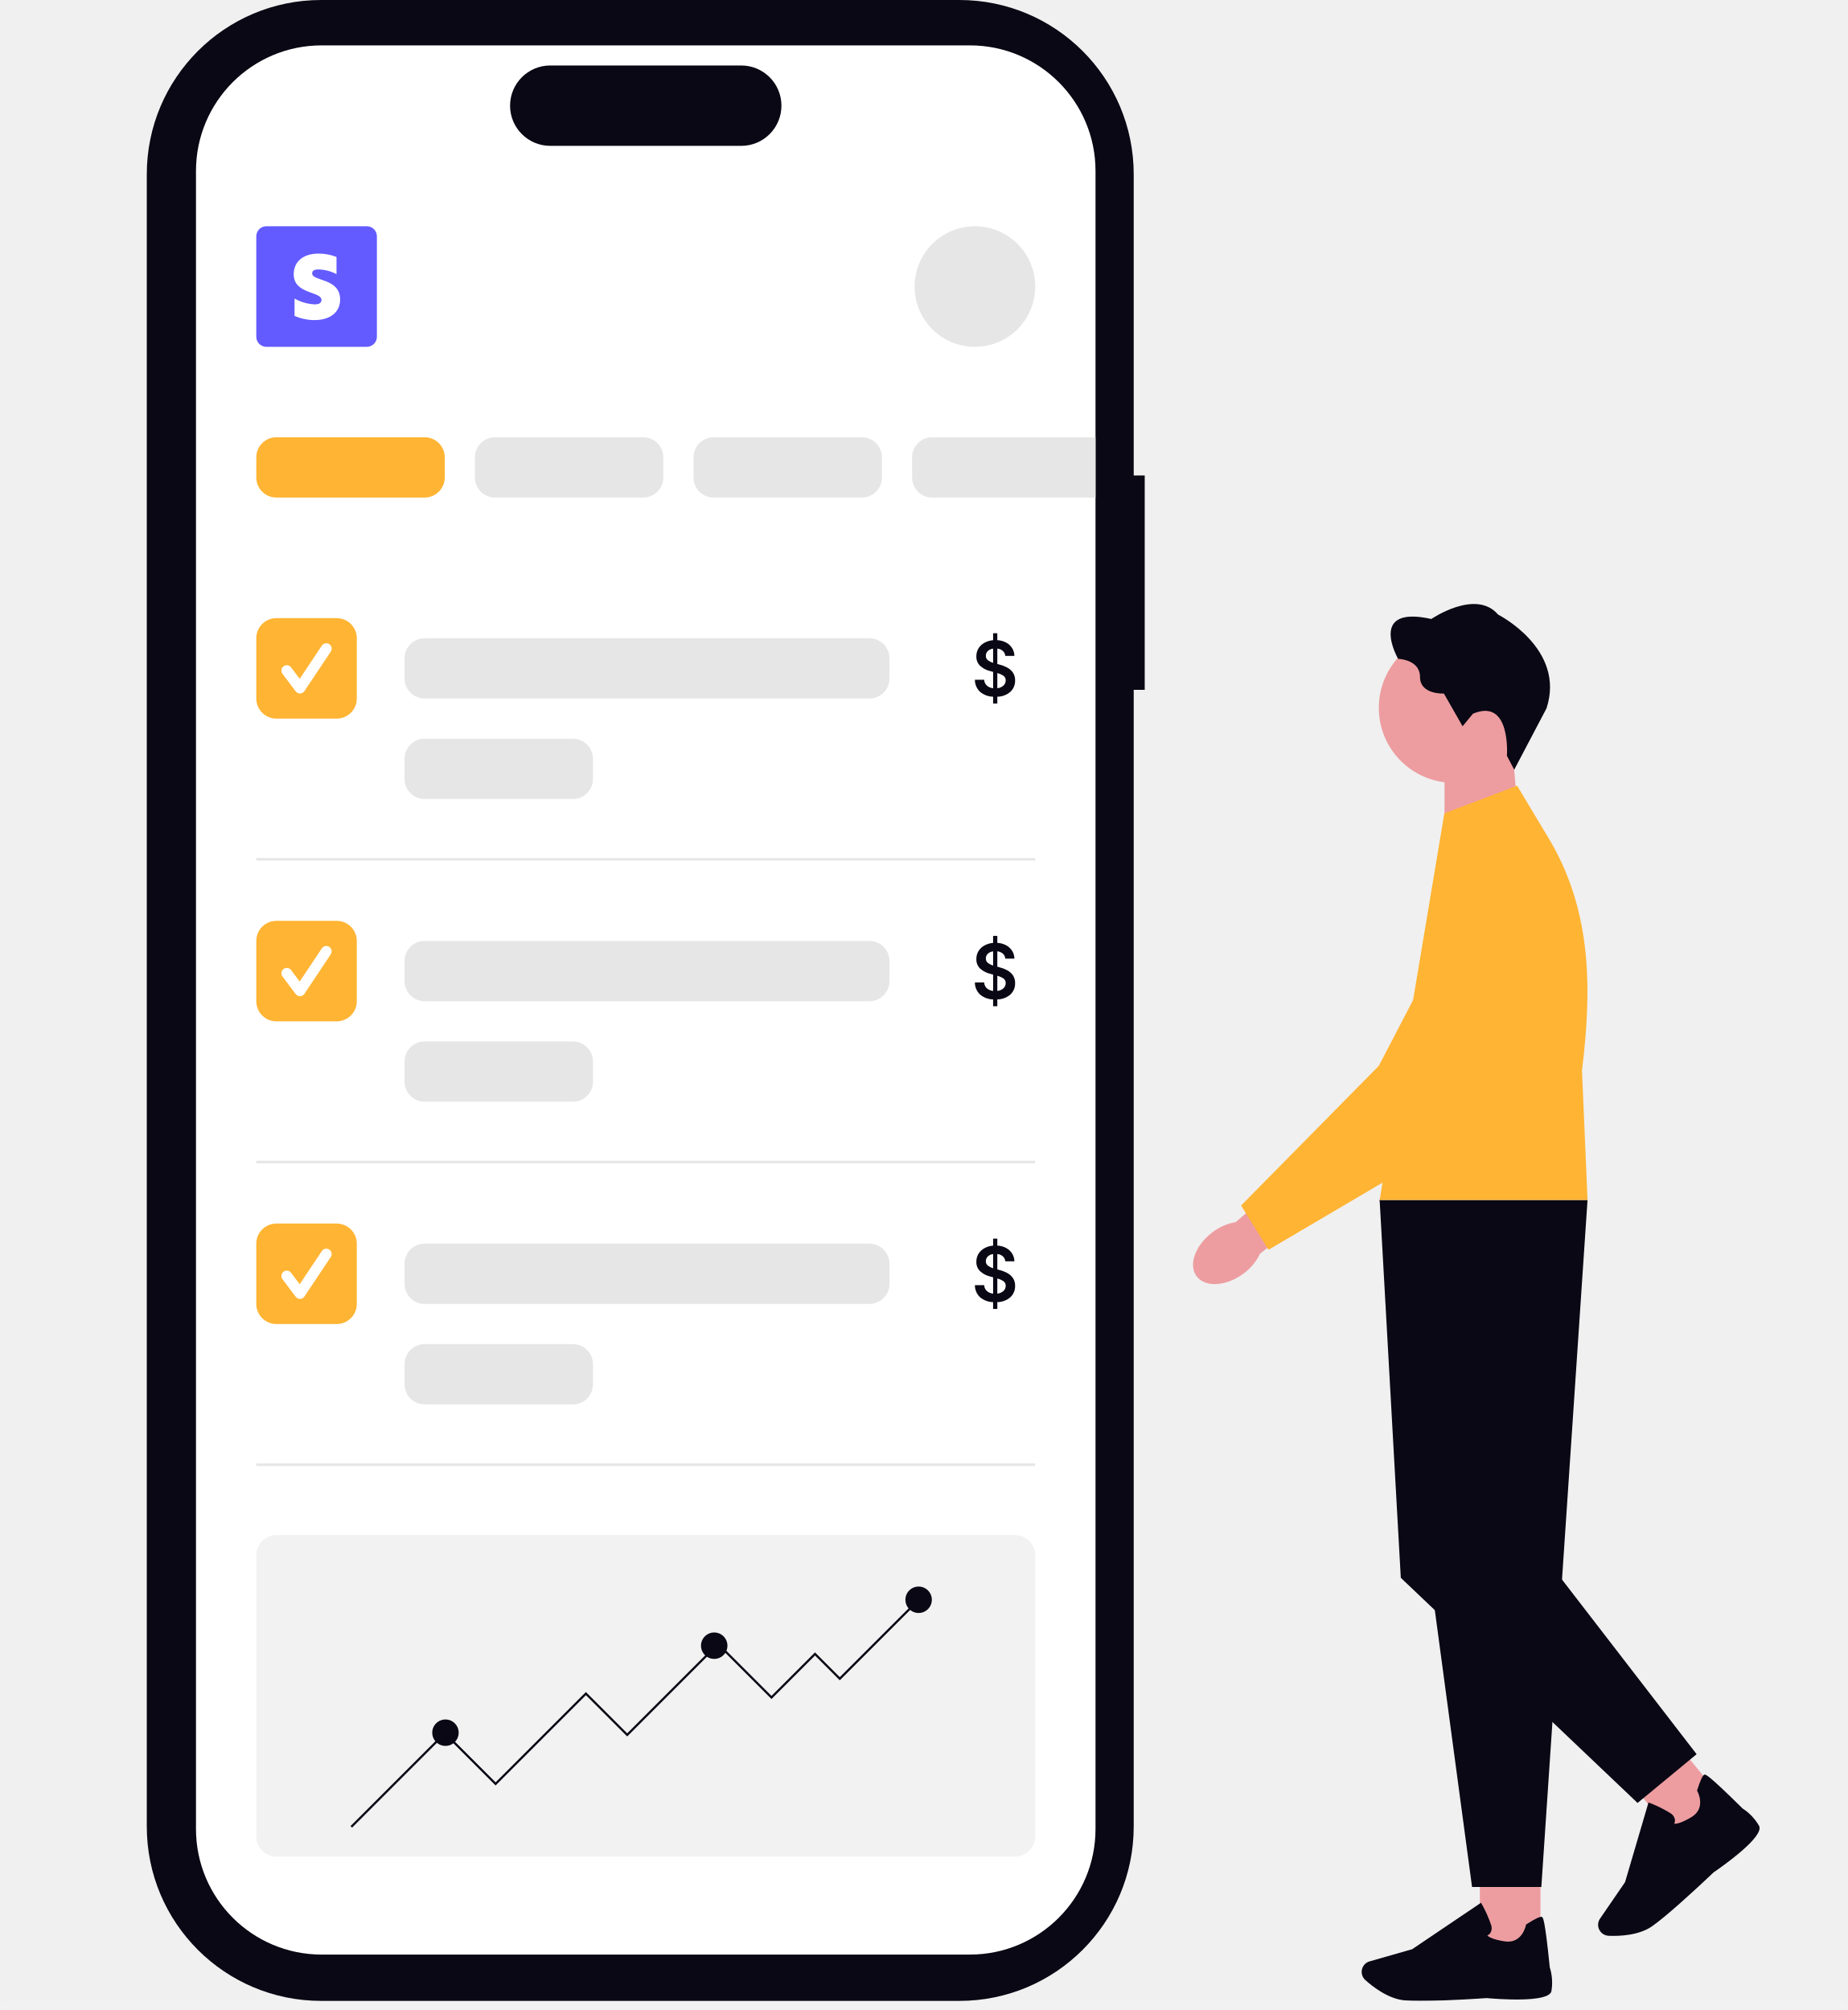
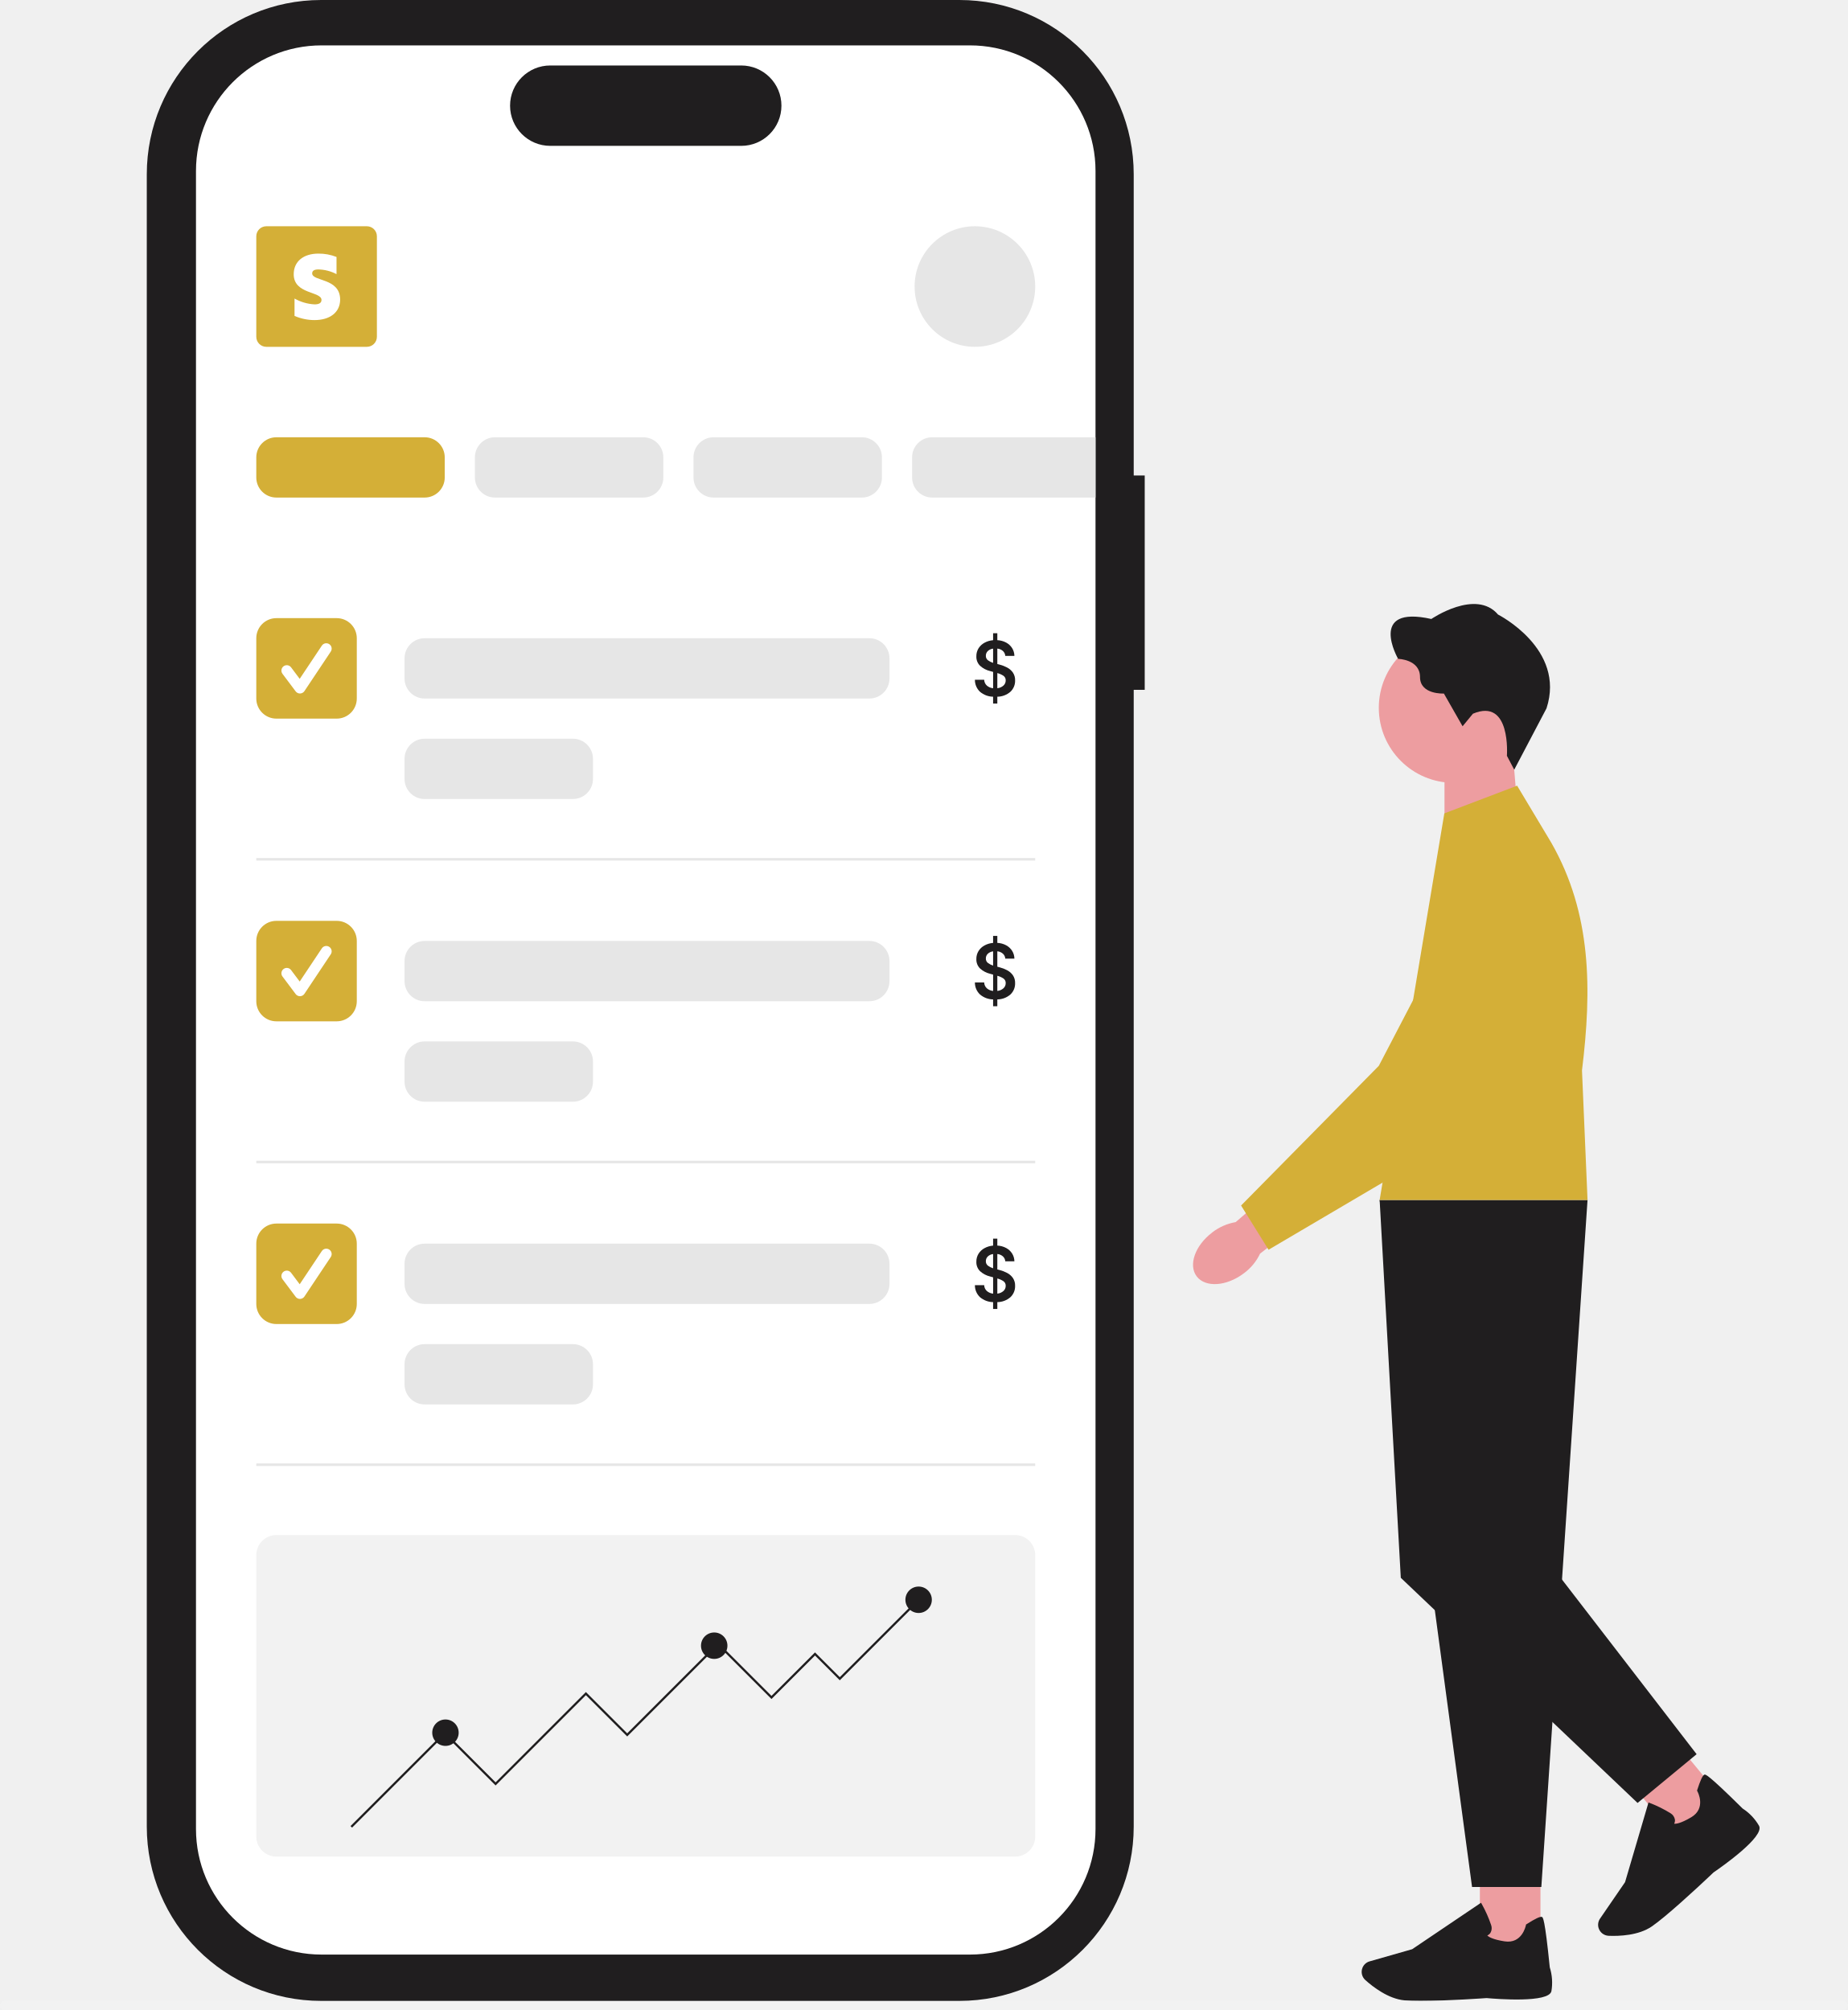
<svg xmlns="http://www.w3.org/2000/svg" width="735.415" height="800.127" viewBox="0 0 735.415 800.127" role="img" artist="Katerina Limpitsouni" source="https://undraw.co/">
  <g transform="translate(-783.001 -139.936)">
    <g transform="translate(1257.808 380.374)">
      <path d="M369.091,110.866l-29.971,9.848V77.59H366.3Z" transform="translate(-239.038 -18.333)" fill="#ed9da0" />
      <ellipse cx="29.855" cy="29.855" rx="29.855" ry="29.855" transform="translate(73.937 11.479)" fill="#ed9da0" />
-       <path d="M353.252,69.817l-4.112,5L341.7,61.79s-9.5.5-9.5-6.565-8.719-7.245-8.719-7.245S311.132,26.429,336.7,32.108c0,0,17.727-12.152,26.55-1.762,0,0,27.033,13.615,19.293,37.319L369.692,92.1l-2.914-5.529S368.539,63.344,353.252,69.817Z" transform="translate(-241.858 -26.145)" fill="#090814" />
+       <path d="M353.252,69.817l-4.112,5L341.7,61.79s-9.5.5-9.5-6.565-8.719-7.245-8.719-7.245S311.132,26.429,336.7,32.108c0,0,17.727-12.152,26.55-1.762,0,0,27.033,13.615,19.293,37.319L369.692,92.1l-2.914-5.529S368.539,63.344,353.252,69.817Z" transform="translate(-241.858 -26.145)" fill="#201E1F" />
      <rect width="24.119" height="34.221" transform="translate(114.158 501.134)" fill="#ed9da0" />
-       <path d="M334.091,514.06c-2.534,0-4.792-.058-6.5-.219-6.4-.587-12.52-5.321-15.6-8.086a4.367,4.367,0,0,1-1.106-4.93h0a4.332,4.332,0,0,1,2.822-2.5l16.932-4.838,27.414-18.5.311.553a48.854,48.854,0,0,1,3.709,8.328,3.706,3.706,0,0,1-.265,3.087,2.948,2.948,0,0,1-1.267,1.06c.5.518,2.05,1.578,6.842,2.338,6.992,1.106,8.466-6.139,8.524-6.439l.046-.242.207-.138c3.329-2.142,5.379-3.121,6.082-2.914.438.127,1.175.357,3.168,20.088a20.285,20.285,0,0,1,.645,9.5c-1.025,4.723-21.666,3.1-25.8,2.73-.115.012-15.573,1.117-26.158,1.117h0Z" transform="translate(-243.428 42.005)" fill="#090814" />
+       <path d="M334.091,514.06c-2.534,0-4.792-.058-6.5-.219-6.4-.587-12.52-5.321-15.6-8.086a4.367,4.367,0,0,1-1.106-4.93h0a4.332,4.332,0,0,1,2.822-2.5l16.932-4.838,27.414-18.5.311.553a48.854,48.854,0,0,1,3.709,8.328,3.706,3.706,0,0,1-.265,3.087,2.948,2.948,0,0,1-1.267,1.06c.5.518,2.05,1.578,6.842,2.338,6.992,1.106,8.466-6.139,8.524-6.439l.046-.242.207-.138c3.329-2.142,5.379-3.121,6.082-2.914.438.127,1.175.357,3.168,20.088a20.285,20.285,0,0,1,.645,9.5c-1.025,4.723-21.666,3.1-25.8,2.73-.115.012-15.573,1.117-26.158,1.117h0Z" transform="translate(-243.428 42.005)" fill="#201E1F" />
      <rect width="24.122" height="34.225" transform="translate(170.785 465.2) rotate(-39.564)" fill="#ed9da0" />
-       <path d="M418.689,487.187c-1.958,1.613-3.732,3.006-5.137,3.974-5.31,3.628-13.039,3.882-17.162,3.709a4.38,4.38,0,0,1-4-3.1h0a4.37,4.37,0,0,1,.576-3.732l9.963-14.525,9.33-31.721.587.23a49.015,49.015,0,0,1,8.167,4.054,3.714,3.714,0,0,1,1.762,2.546,2.939,2.939,0,0,1-.3,1.636c.714.081,2.58-.092,6.761-2.557,6.093-3.594,2.615-10.125,2.453-10.4l-.115-.219.069-.23c1.2-3.778,2.154-5.828,2.833-6.116.426-.184,1.129-.484,15.239,13.465a20.1,20.1,0,0,1,6.554,6.911c2.223,4.3-14.72,16.206-18.141,18.544-.081.081-11.288,10.781-19.443,17.531h0Z" transform="translate(-230.986 35.279)" fill="#090814" />
-       <path d="M316.71,232.11h82.736L381.063,505.589H353.488l-36.766-273.48h0Z" transform="translate(-242.44 5.128)" fill="#090814" />
-       <path d="M333.558,247.176,316.707,232.11l8.42,150.406,94.231,89.624,23.5-19.408L387.95,381.491Z" transform="translate(-242.436 5.128)" fill="#090814" />
-       <path d="M342.454,100.3l28.972-11.024L385,111.938c16.126,28.2,16.192,58.425,12.24,90.673l2.206,51.58H316.709Z" transform="translate(-242.438 -16.953)" fill="#ffb433" />
+       <path d="M418.689,487.187c-1.958,1.613-3.732,3.006-5.137,3.974-5.31,3.628-13.039,3.882-17.162,3.709a4.38,4.38,0,0,1-4-3.1h0a4.37,4.37,0,0,1,.576-3.732l9.963-14.525,9.33-31.721.587.23a49.015,49.015,0,0,1,8.167,4.054,3.714,3.714,0,0,1,1.762,2.546,2.939,2.939,0,0,1-.3,1.636c.714.081,2.58-.092,6.761-2.557,6.093-3.594,2.615-10.125,2.453-10.4l-.115-.219.069-.23c1.2-3.778,2.154-5.828,2.833-6.116.426-.184,1.129-.484,15.239,13.465a20.1,20.1,0,0,1,6.554,6.911c2.223,4.3-14.72,16.206-18.141,18.544-.081.081-11.288,10.781-19.443,17.531h0Z" transform="translate(-230.986 35.279)" fill="#201E1F" />
+       <path d="M316.71,232.11h82.736L381.063,505.589H353.488l-36.766-273.48h0Z" transform="translate(-242.44 5.128)" fill="#201E1F" />
+       <path d="M333.558,247.176,316.707,232.11l8.42,150.406,94.231,89.624,23.5-19.408L387.95,381.491Z" transform="translate(-242.436 5.128)" fill="#201E1F" />
+       <path d="M342.454,100.3l28.972-11.024L385,111.938c16.126,28.2,16.192,58.425,12.24,90.673l2.206,51.58H316.709Z" transform="translate(-242.438 -16.953)" fill="#D4AF37" />
      <path d="M259.875,246.982c-6.865,5.2-9.618,13.039-6.151,17.531s11.852,3.928,18.717-1.267a20.682,20.682,0,0,0,6.473-7.844l28.8-22.369L296.4,219.35,269.2,242.859a21.182,21.182,0,0,0-9.353,4.124h.023Z" transform="translate(-252.225 3.19)" fill="#ed9da0" />
-       <path d="M268.826,251.421,323.654,195.8,356.4,132.99a24.943,24.943,0,1,1,42.606,25.755l-47.1,67.728-.069.1-72.059,42.434-10.942-17.6h-.012Z" transform="translate(-249.716 -11.96)" fill="#ffb433" />
+       <path d="M268.826,251.421,323.654,195.8,356.4,132.99a24.943,24.943,0,1,1,42.606,25.755l-47.1,67.728-.069.1-72.059,42.434-10.942-17.6h-.012Z" transform="translate(-249.716 -11.96)" fill="#D4AF37" />
    </g>
    <path d="M15.18,489a1.666,1.666,0,0,0,1.469,1.814H749.118a1.854,1.854,0,0,0,0-3.628H16.649A1.666,1.666,0,0,0,15.18,489Z" transform="translate(767.827 449.249)" fill="#f2f2f2" />
-     <path d="M663.52,268.471h-4.38V148.58a69.39,69.39,0,0,0-69.39-69.39h-254a69.39,69.39,0,0,0-69.39,69.39V806.3a69.39,69.39,0,0,0,69.39,69.39h254a69.39,69.39,0,0,0,69.39-69.39V353.8h4.38Z" transform="translate(575.062 60.746)" fill="#090814" />
+     <path d="M663.52,268.471h-4.38V148.58a69.39,69.39,0,0,0-69.39-69.39h-254a69.39,69.39,0,0,0-69.39,69.39V806.3a69.39,69.39,0,0,0,69.39,69.39h254a69.39,69.39,0,0,0,69.39-69.39V353.8h4.38Z" transform="translate(575.062 60.746)" fill="#201E1F" />
    <rect width="358" height="760" rx="50" transform="translate(861 158)" fill="#fff" />
-     <path d="M16,0H92a16,16,0,0,1,0,32H16A16,16,0,0,1,16,0Z" transform="translate(986 166)" fill="#090814" />
+     <path d="M16,0H92a16,16,0,0,1,0,32H16A16,16,0,0,1,16,0Z" transform="translate(986 166)" fill="#201E1F" />
    <g transform="translate(-563 125)">
-       <rect width="48" height="48" rx="4" transform="translate(1448 105)" fill="#635bff" />
+       <rect width="48" height="48" rx="4" transform="translate(1448 105)" fill="#D4AF37" />
      <path d="M130.65,97.88c0-1.131.926-1.576,2.466-1.576a16.268,16.268,0,0,1,7.218,1.865V91.335A19.133,19.133,0,0,0,133.128,90c-5.907,0-9.828,3.08-9.828,8.228,0,8.024,11.055,6.749,11.055,10.213,0,1.335-1.167,1.768-2.791,1.768a18.108,18.108,0,0,1-7.94-2.322v6.917a20.106,20.106,0,0,0,7.94,1.66c6.051,0,10.213-3,10.213-8.2C141.73,99.6,130.65,101.14,130.65,97.88Z" transform="translate(1339.595 25.89)" fill="#fff" fill-rule="evenodd" />
    </g>
    <path d="M24,0A24,24,0,1,1,0,24,24,24,0,0,1,24,0Z" transform="translate(1147 230)" fill="#e6e6e6" />
-     <path d="M8,0H67a8,8,0,0,1,8,8v8a8,8,0,0,1-8,8H8a8,8,0,0,1-8-8V8A8,8,0,0,1,8,0Z" transform="translate(885 314)" fill="#ffb433" />
+     <path d="M8,0H67a8,8,0,0,1,8,8v8a8,8,0,0,1-8,8H8a8,8,0,0,1-8-8V8A8,8,0,0,1,8,0Z" transform="translate(885 314)" fill="#D4AF37" />
    <path d="M8,0H67a8,8,0,0,1,8,8v8a8,8,0,0,1-8,8H8a8,8,0,0,1-8-8V8A8,8,0,0,1,8,0Z" transform="translate(972 314)" fill="#e6e6e6" />
    <path d="M8,0H67a8,8,0,0,1,8,8v8a8,8,0,0,1-8,8H8a8,8,0,0,1-8-8V8A8,8,0,0,1,8,0Z" transform="translate(1059 314)" fill="#e6e6e6" />
    <path d="M8,0H73V24H8a8,8,0,0,1-8-8V8A8,8,0,0,1,8,0Z" transform="translate(1146 314)" fill="#e6e6e6" />
    <g transform="translate(0 6)">
-       <path d="M8,0H32a8,8,0,0,1,8,8V32a8,8,0,0,1-8,8H8a8,8,0,0,1-8-8V8A8,8,0,0,1,8,0Z" transform="translate(885 380)" fill="#ffb433" />
+       <path d="M8,0H32a8,8,0,0,1,8,8V32a8,8,0,0,1-8,8H8a8,8,0,0,1-8-8V8A8,8,0,0,1,8,0Z" transform="translate(885 380)" fill="#D4AF37" />
      <path d="M300.859,369.693a2.137,2.137,0,0,1-1.71-.855l-5.242-6.989a2.137,2.137,0,1,1,3.42-2.565l3.429,4.572,8.808-13.211a2.137,2.137,0,0,1,3.557,2.371l-10.483,15.725a2.138,2.138,0,0,1-1.719.951Z" transform="translate(601.52 40.307)" fill="#fff" />
    </g>
-     <path d="M12.806-71.38V-74.1a8.278,8.278,0,0,1-5.2-1.951,6.489,6.489,0,0,1-2.043-4.808H9.255a3.263,3.263,0,0,0,1.107,2.37,4.557,4.557,0,0,0,2.451,1.018v-6.507l-1.124-.311a9.126,9.126,0,0,1-4.084-2.133,5.009,5.009,0,0,1-1.464-3.753A5.891,5.891,0,0,1,7-93.361,6.393,6.393,0,0,1,9.37-95.582,8.587,8.587,0,0,1,12.806-96.6V-99.38h1.681v2.768a8.286,8.286,0,0,1,3.537.971,6.379,6.379,0,0,1,2.361,2.208,6,6,0,0,1,.9,3.091H17.656a2.961,2.961,0,0,0-.969-1.99,3.977,3.977,0,0,0-2.2-.927v6.138l.939.249a13.533,13.533,0,0,1,2.949,1.141,6.488,6.488,0,0,1,2.3,2,5.332,5.332,0,0,1,.888,3.165,5.93,5.93,0,0,1-1.857,4.49,8.022,8.022,0,0,1-5.219,1.973v2.723Zm1.681-6.107a4.277,4.277,0,0,0,2.417-1.03,2.7,2.7,0,0,0,.918-2.076,2.12,2.12,0,0,0-.911-1.848,7.993,7.993,0,0,0-2.422-1.067ZM12.806-87.572v-5.667a3.678,3.678,0,0,0-2.122.971,2.529,2.529,0,0,0-.763,1.854,2.138,2.138,0,0,0,.888,1.848,7.071,7.071,0,0,0,2,.995Z" transform="translate(1165.435 491.38)" fill="#090814" />
+     <path d="M12.806-71.38V-74.1a8.278,8.278,0,0,1-5.2-1.951,6.489,6.489,0,0,1-2.043-4.808H9.255a3.263,3.263,0,0,0,1.107,2.37,4.557,4.557,0,0,0,2.451,1.018v-6.507l-1.124-.311a9.126,9.126,0,0,1-4.084-2.133,5.009,5.009,0,0,1-1.464-3.753A5.891,5.891,0,0,1,7-93.361,6.393,6.393,0,0,1,9.37-95.582,8.587,8.587,0,0,1,12.806-96.6V-99.38h1.681v2.768a8.286,8.286,0,0,1,3.537.971,6.379,6.379,0,0,1,2.361,2.208,6,6,0,0,1,.9,3.091H17.656a2.961,2.961,0,0,0-.969-1.99,3.977,3.977,0,0,0-2.2-.927v6.138l.939.249a13.533,13.533,0,0,1,2.949,1.141,6.488,6.488,0,0,1,2.3,2,5.332,5.332,0,0,1,.888,3.165,5.93,5.93,0,0,1-1.857,4.49,8.022,8.022,0,0,1-5.219,1.973v2.723Zm1.681-6.107a4.277,4.277,0,0,0,2.417-1.03,2.7,2.7,0,0,0,.918-2.076,2.12,2.12,0,0,0-.911-1.848,7.993,7.993,0,0,0-2.422-1.067ZM12.806-87.572v-5.667a3.678,3.678,0,0,0-2.122.971,2.529,2.529,0,0,0-.763,1.854,2.138,2.138,0,0,0,.888,1.848,7.071,7.071,0,0,0,2,.995Z" transform="translate(1165.435 491.38)" fill="#201E1F" />
    <path d="M8,0H185a8,8,0,0,1,8,8v8a8,8,0,0,1-8,8H8a8,8,0,0,1-8-8V8A8,8,0,0,1,8,0Z" transform="translate(944 394)" fill="#e6e6e6" />
    <path d="M8,0H67a8,8,0,0,1,8,8v8a8,8,0,0,1-8,8H8a8,8,0,0,1-8-8V8A8,8,0,0,1,8,0Z" transform="translate(944 434)" fill="#e6e6e6" />
    <path d="M310,.5H0v-1H310Z" transform="translate(885 482)" fill="#e6e6e6" />
    <g transform="translate(0 126.5)">
-       <path d="M8,0H32a8,8,0,0,1,8,8V32a8,8,0,0,1-8,8H8a8,8,0,0,1-8-8V8A8,8,0,0,1,8,0Z" transform="translate(885 380)" fill="#ffb433" />
+       <path d="M8,0H32a8,8,0,0,1,8,8V32a8,8,0,0,1-8,8H8a8,8,0,0,1-8-8V8A8,8,0,0,1,8,0Z" transform="translate(885 380)" fill="#D4AF37" />
      <path d="M300.859,369.693a2.137,2.137,0,0,1-1.71-.855l-5.242-6.989a2.137,2.137,0,1,1,3.42-2.565l3.429,4.572,8.808-13.211a2.137,2.137,0,0,1,3.557,2.371l-10.483,15.725a2.138,2.138,0,0,1-1.719.951Z" transform="translate(601.52 40.307)" fill="#fff" />
    </g>
-     <path d="M12.806-71.38V-74.1a8.278,8.278,0,0,1-5.2-1.951,6.489,6.489,0,0,1-2.043-4.808H9.255a3.263,3.263,0,0,0,1.107,2.37,4.557,4.557,0,0,0,2.451,1.018v-6.507l-1.124-.311a9.126,9.126,0,0,1-4.084-2.133,5.009,5.009,0,0,1-1.464-3.753A5.891,5.891,0,0,1,7-93.361,6.393,6.393,0,0,1,9.37-95.582,8.587,8.587,0,0,1,12.806-96.6V-99.38h1.681v2.768a8.286,8.286,0,0,1,3.537.971,6.379,6.379,0,0,1,2.361,2.208,6,6,0,0,1,.9,3.091H17.656a2.961,2.961,0,0,0-.969-1.99,3.977,3.977,0,0,0-2.2-.927v6.138l.939.249a13.533,13.533,0,0,1,2.949,1.141,6.488,6.488,0,0,1,2.3,2,5.332,5.332,0,0,1,.888,3.165,5.93,5.93,0,0,1-1.857,4.49,8.022,8.022,0,0,1-5.219,1.973v2.723Zm1.681-6.107a4.277,4.277,0,0,0,2.417-1.03,2.7,2.7,0,0,0,.918-2.076,2.12,2.12,0,0,0-.911-1.848,7.993,7.993,0,0,0-2.422-1.067ZM12.806-87.572v-5.667a3.678,3.678,0,0,0-2.122.971,2.529,2.529,0,0,0-.763,1.854,2.138,2.138,0,0,0,.888,1.848,7.071,7.071,0,0,0,2,.995Z" transform="translate(1165.435 611.88)" fill="#090814" />
+     <path d="M12.806-71.38V-74.1a8.278,8.278,0,0,1-5.2-1.951,6.489,6.489,0,0,1-2.043-4.808H9.255a3.263,3.263,0,0,0,1.107,2.37,4.557,4.557,0,0,0,2.451,1.018v-6.507l-1.124-.311a9.126,9.126,0,0,1-4.084-2.133,5.009,5.009,0,0,1-1.464-3.753A5.891,5.891,0,0,1,7-93.361,6.393,6.393,0,0,1,9.37-95.582,8.587,8.587,0,0,1,12.806-96.6V-99.38h1.681v2.768a8.286,8.286,0,0,1,3.537.971,6.379,6.379,0,0,1,2.361,2.208,6,6,0,0,1,.9,3.091H17.656a2.961,2.961,0,0,0-.969-1.99,3.977,3.977,0,0,0-2.2-.927v6.138l.939.249a13.533,13.533,0,0,1,2.949,1.141,6.488,6.488,0,0,1,2.3,2,5.332,5.332,0,0,1,.888,3.165,5.93,5.93,0,0,1-1.857,4.49,8.022,8.022,0,0,1-5.219,1.973v2.723Zm1.681-6.107a4.277,4.277,0,0,0,2.417-1.03,2.7,2.7,0,0,0,.918-2.076,2.12,2.12,0,0,0-.911-1.848,7.993,7.993,0,0,0-2.422-1.067ZM12.806-87.572v-5.667a3.678,3.678,0,0,0-2.122.971,2.529,2.529,0,0,0-.763,1.854,2.138,2.138,0,0,0,.888,1.848,7.071,7.071,0,0,0,2,.995Z" transform="translate(1165.435 611.88)" fill="#201E1F" />
    <path d="M8,0H185a8,8,0,0,1,8,8v8a8,8,0,0,1-8,8H8a8,8,0,0,1-8-8V8A8,8,0,0,1,8,0Z" transform="translate(944 514.5)" fill="#e6e6e6" />
    <path d="M8,0H67a8,8,0,0,1,8,8v8a8,8,0,0,1-8,8H8a8,8,0,0,1-8-8V8A8,8,0,0,1,8,0Z" transform="translate(944 554.5)" fill="#e6e6e6" />
    <path d="M310,.5H0v-1H310Z" transform="translate(885 602.5)" fill="#e6e6e6" />
    <g transform="translate(0 247)">
-       <path d="M8,0H32a8,8,0,0,1,8,8V32a8,8,0,0,1-8,8H8a8,8,0,0,1-8-8V8A8,8,0,0,1,8,0Z" transform="translate(885 380)" fill="#ffb433" />
+       <path d="M8,0H32a8,8,0,0,1,8,8V32a8,8,0,0,1-8,8H8a8,8,0,0,1-8-8V8A8,8,0,0,1,8,0Z" transform="translate(885 380)" fill="#D4AF37" />
      <path d="M300.859,369.693a2.137,2.137,0,0,1-1.71-.855l-5.242-6.989a2.137,2.137,0,1,1,3.42-2.565l3.429,4.572,8.808-13.211a2.137,2.137,0,0,1,3.557,2.371l-10.483,15.725a2.138,2.138,0,0,1-1.719.951Z" transform="translate(601.52 40.307)" fill="#fff" />
    </g>
-     <path d="M12.806-71.38V-74.1a8.278,8.278,0,0,1-5.2-1.951,6.489,6.489,0,0,1-2.043-4.808H9.255a3.263,3.263,0,0,0,1.107,2.37,4.557,4.557,0,0,0,2.451,1.018v-6.507l-1.124-.311a9.126,9.126,0,0,1-4.084-2.133,5.009,5.009,0,0,1-1.464-3.753A5.891,5.891,0,0,1,7-93.361,6.393,6.393,0,0,1,9.37-95.582,8.587,8.587,0,0,1,12.806-96.6V-99.38h1.681v2.768a8.286,8.286,0,0,1,3.537.971,6.379,6.379,0,0,1,2.361,2.208,6,6,0,0,1,.9,3.091H17.656a2.961,2.961,0,0,0-.969-1.99,3.977,3.977,0,0,0-2.2-.927v6.138l.939.249a13.533,13.533,0,0,1,2.949,1.141,6.488,6.488,0,0,1,2.3,2,5.332,5.332,0,0,1,.888,3.165,5.93,5.93,0,0,1-1.857,4.49,8.022,8.022,0,0,1-5.219,1.973v2.723Zm1.681-6.107a4.277,4.277,0,0,0,2.417-1.03,2.7,2.7,0,0,0,.918-2.076,2.12,2.12,0,0,0-.911-1.848,7.993,7.993,0,0,0-2.422-1.067ZM12.806-87.572v-5.667a3.678,3.678,0,0,0-2.122.971,2.529,2.529,0,0,0-.763,1.854,2.138,2.138,0,0,0,.888,1.848,7.071,7.071,0,0,0,2,.995Z" transform="translate(1165.435 732.379)" fill="#090814" />
+     <path d="M12.806-71.38V-74.1a8.278,8.278,0,0,1-5.2-1.951,6.489,6.489,0,0,1-2.043-4.808H9.255a3.263,3.263,0,0,0,1.107,2.37,4.557,4.557,0,0,0,2.451,1.018v-6.507l-1.124-.311a9.126,9.126,0,0,1-4.084-2.133,5.009,5.009,0,0,1-1.464-3.753A5.891,5.891,0,0,1,7-93.361,6.393,6.393,0,0,1,9.37-95.582,8.587,8.587,0,0,1,12.806-96.6V-99.38h1.681v2.768a8.286,8.286,0,0,1,3.537.971,6.379,6.379,0,0,1,2.361,2.208,6,6,0,0,1,.9,3.091H17.656a2.961,2.961,0,0,0-.969-1.99,3.977,3.977,0,0,0-2.2-.927v6.138l.939.249a13.533,13.533,0,0,1,2.949,1.141,6.488,6.488,0,0,1,2.3,2,5.332,5.332,0,0,1,.888,3.165,5.93,5.93,0,0,1-1.857,4.49,8.022,8.022,0,0,1-5.219,1.973v2.723Zm1.681-6.107a4.277,4.277,0,0,0,2.417-1.03,2.7,2.7,0,0,0,.918-2.076,2.12,2.12,0,0,0-.911-1.848,7.993,7.993,0,0,0-2.422-1.067ZM12.806-87.572v-5.667a3.678,3.678,0,0,0-2.122.971,2.529,2.529,0,0,0-.763,1.854,2.138,2.138,0,0,0,.888,1.848,7.071,7.071,0,0,0,2,.995Z" transform="translate(1165.435 732.379)" fill="#201E1F" />
    <path d="M8,0H185a8,8,0,0,1,8,8v8a8,8,0,0,1-8,8H8a8,8,0,0,1-8-8V8A8,8,0,0,1,8,0Z" transform="translate(944 635)" fill="#e6e6e6" />
    <path d="M8,0H67a8,8,0,0,1,8,8v8a8,8,0,0,1-8,8H8a8,8,0,0,1-8-8V8A8,8,0,0,1,8,0Z" transform="translate(944 675)" fill="#e6e6e6" />
    <path d="M310,.5H0v-1H310Z" transform="translate(885 723)" fill="#e6e6e6" />
    <path d="M8,0H302a8,8,0,0,1,8,8V120a8,8,0,0,1-8,8H8a8,8,0,0,1-8-8V8A8,8,0,0,1,8,0Z" transform="translate(885 751)" fill="#f2f2f2" />
    <g transform="translate(922.5 771.5)">
-       <circle cx="5.26" cy="5.26" r="5.26" transform="translate(220.838 0)" fill="#090814" />
+       <circle cx="5.26" cy="5.26" r="5.26" transform="translate(220.838 0)" fill="#201E1F" />
      <g transform="translate(0 5.26)">
-         <path d="M260.324,42.513l.62.62L229.511,74.565,219.648,64.7,202.333,82.018l-21.26-21.26L144.909,96.922,128.47,80.483,92.525,116.429,72.361,96.264l-36.95,36.951-.62-.62,37.57-37.57,20.165,20.165,35.945-35.945,16.438,16.438,36.164-36.164,21.26,21.26,17.315-17.315,9.863,9.864Z" transform="translate(-34.791 -42.513)" fill="#090814" />
-         <circle cx="5.26" cy="5.26" r="5.26" transform="translate(139.486 13.022)" fill="#090814" />
-         <circle cx="5.26" cy="5.26" r="5.26" transform="translate(32.528 47.652)" fill="#090814" />
+         <path d="M260.324,42.513l.62.62L229.511,74.565,219.648,64.7,202.333,82.018l-21.26-21.26L144.909,96.922,128.47,80.483,92.525,116.429,72.361,96.264l-36.95,36.951-.62-.62,37.57-37.57,20.165,20.165,35.945-35.945,16.438,16.438,36.164-36.164,21.26,21.26,17.315-17.315,9.863,9.864Z" transform="translate(-34.791 -42.513)" fill="#201E1F" />
+         <circle cx="5.26" cy="5.26" r="5.26" transform="translate(139.486 13.022)" fill="#201E1F" />
+         <circle cx="5.26" cy="5.26" r="5.26" transform="translate(32.528 47.652)" fill="#201E1F" />
      </g>
    </g>
  </g>
</svg>
